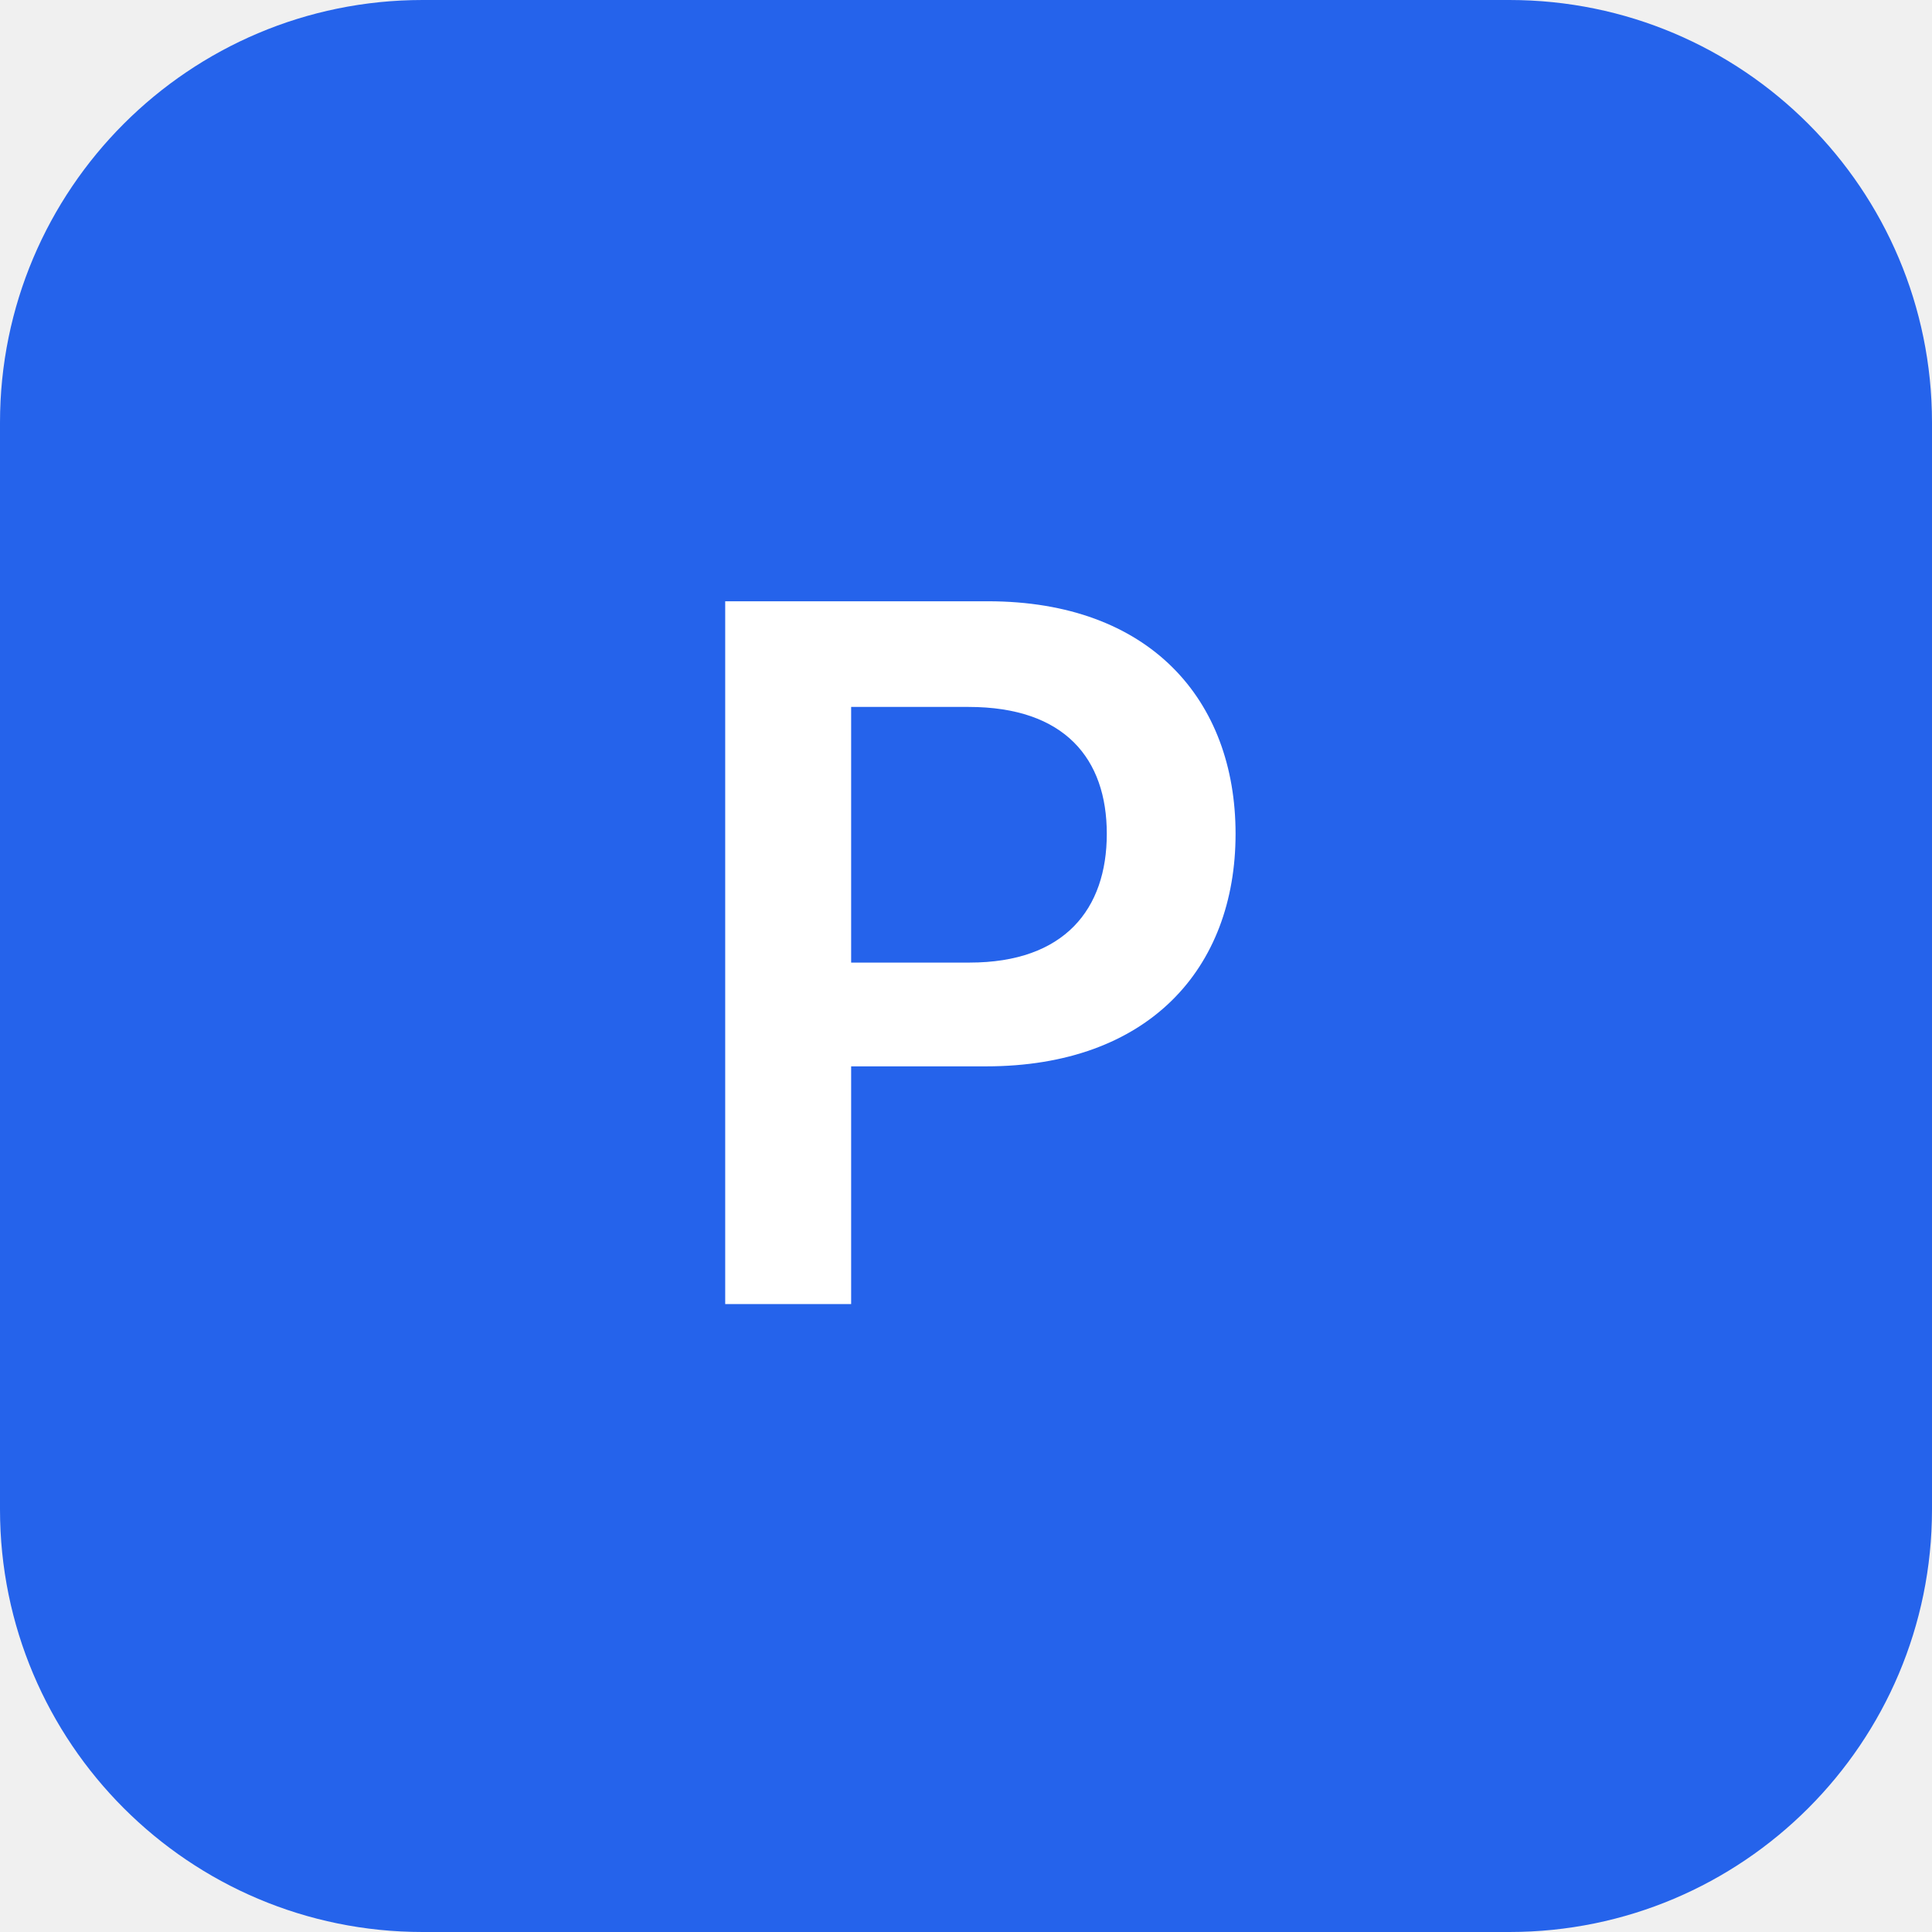
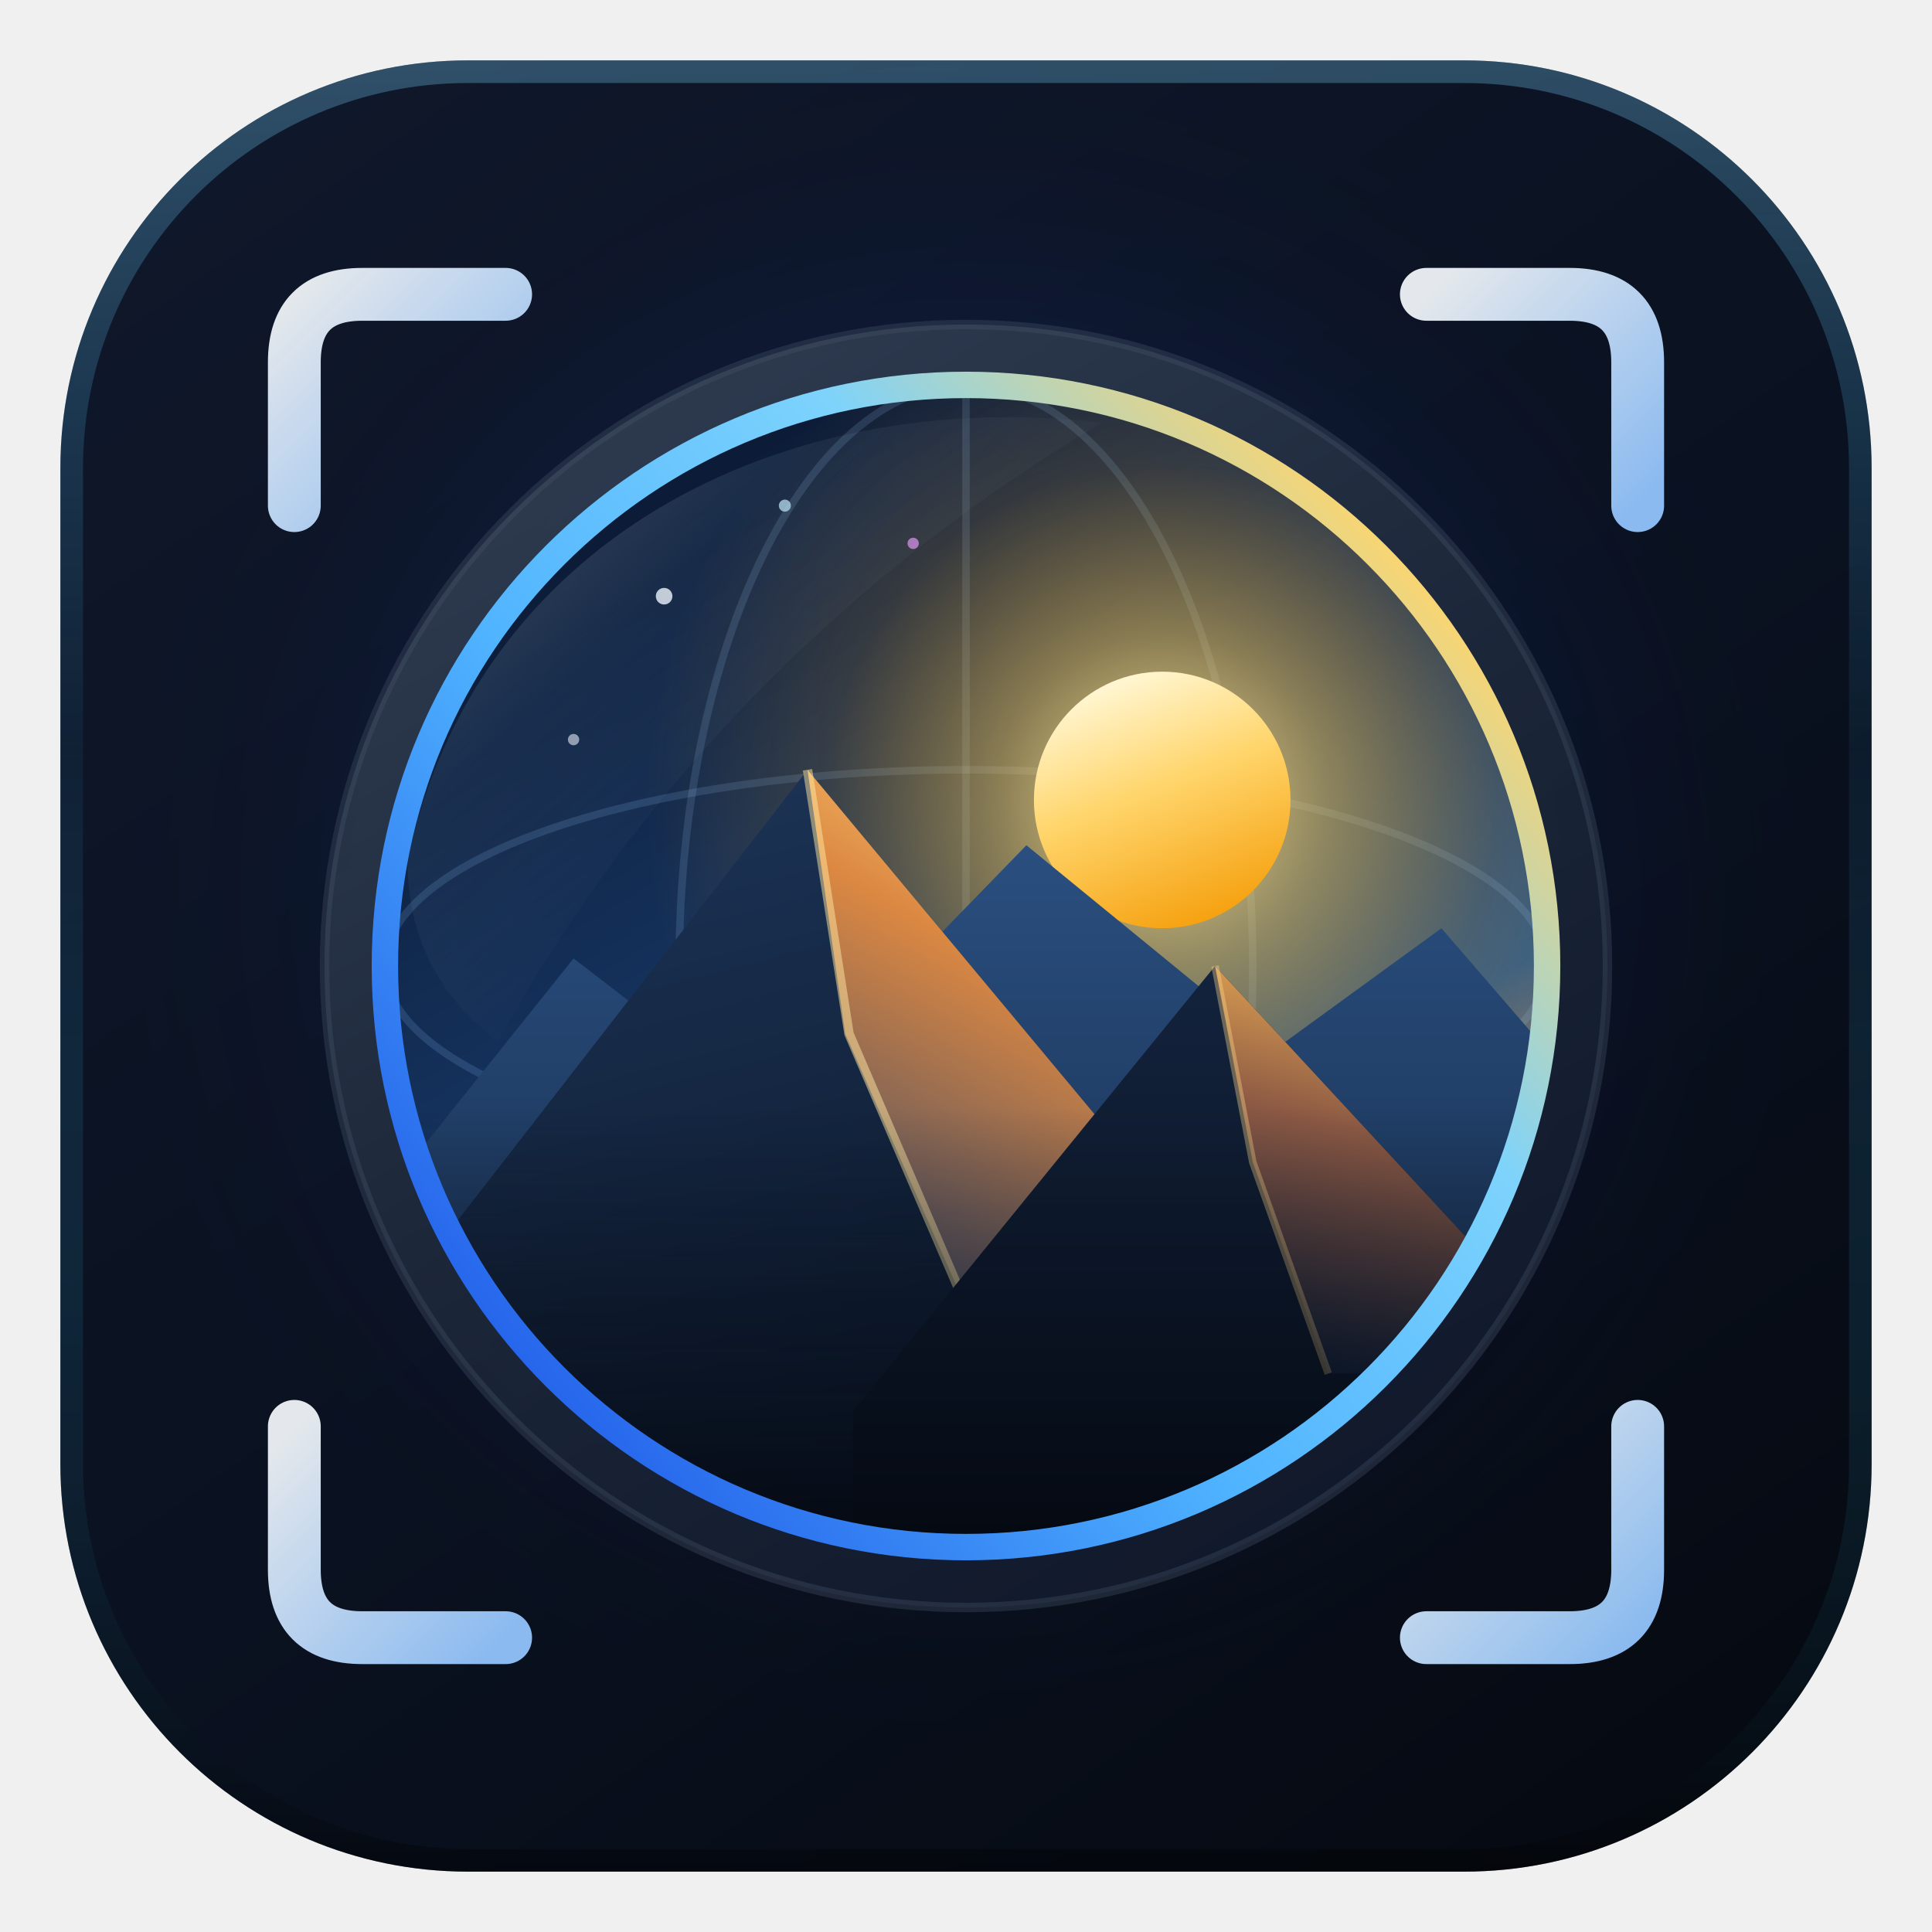
- <svg xmlns="http://www.w3.org/2000/svg" viewBox="0 0 64 64">
-   <rect width="64" height="64" rx="14" fill="#2563eb" />
-   <text x="32" y="32" dy="0.35em" text-anchor="middle" font-family="ui-sans-serif, system-ui, -apple-system, sans-serif" font-size="32" font-weight="600" fill="#ffffff">P</text>
+ <svg xmlns="http://www.w3.org/2000/svg" viewBox="0 0 512 512" width="512" height="512">
+   <defs>
+     <linearGradient id="bgGrad" x1="0.15" y1="0" x2="0.85" y2="1">
+       <stop offset="0%" stop-color="#0f172a" />
+       <stop offset="55%" stop-color="#0a1120" />
+       <stop offset="100%" stop-color="#060a12" />
+     </linearGradient>
+     <linearGradient id="bgRim" x1="0.5" y1="0" x2="0.5" y2="1">
+       <stop offset="0%" stop-color="#7dd3fc" stop-opacity="0.3" />
+       <stop offset="38%" stop-color="#38bdf8" stop-opacity="0.07" />
+       <stop offset="100%" stop-color="#000000" stop-opacity="0.4" />
+     </linearGradient>
+     <radialGradient id="ambientGlow" cx="0.5" cy="0.46" r="0.48">
+       <stop offset="0%" stop-color="#38bdf8" stop-opacity="0.24" />
+       <stop offset="65%" stop-color="#1d4ed8" stop-opacity="0.07" />
+       <stop offset="100%" stop-color="#0a1120" stop-opacity="0" />
+     </radialGradient>
+     <linearGradient id="skyGrad" x1="0.25" y1="0.05" x2="0.75" y2="0.88">
+       <stop offset="0%" stop-color="#0b1933" />
+       <stop offset="48%" stop-color="#163663" />
+       <stop offset="78%" stop-color="#2b5a8c" />
+       <stop offset="100%" stop-color="#e59745" />
+     </linearGradient>
+     <radialGradient id="sunHalo" cx="0.5" cy="0.5" r="0.5">
+       <stop offset="0%" stop-color="#fff0b3" stop-opacity="0.95" />
+       <stop offset="32%" stop-color="#ffc94d" stop-opacity="0.5" />
+       <stop offset="65%" stop-color="#f59e0b" stop-opacity="0.16" />
+       <stop offset="100%" stop-color="#f59e0b" stop-opacity="0" />
+     </radialGradient>
+     <linearGradient id="sunDisc" x1="0.3" y1="0" x2="0.7" y2="1">
+       <stop offset="0%" stop-color="#fff9db" />
+       <stop offset="45%" stop-color="#ffd56b" />
+       <stop offset="100%" stop-color="#f59e0b" />
+     </linearGradient>
+     <linearGradient id="mtnBack" x1="0.5" y1="0" x2="0.5" y2="1">
+       <stop offset="0%" stop-color="#2a4f80" />
+       <stop offset="100%" stop-color="#11223b" />
+     </linearGradient>
+     <linearGradient id="mtnLit" x1="0.72" y1="0.08" x2="0.28" y2="1">
+       <stop offset="0%" stop-color="#ffd479" />
+       <stop offset="36%" stop-color="#dc8842" />
+       <stop offset="100%" stop-color="#364666" />
+     </linearGradient>
+     <linearGradient id="mtnShadow" x1="0.3" y1="0" x2="0.6" y2="1">
+       <stop offset="0%" stop-color="#1c3457" />
+       <stop offset="100%" stop-color="#091221" />
+     </linearGradient>
+     <linearGradient id="mtnFrontLit" x1="0.62" y1="0" x2="0.38" y2="1">
+       <stop offset="0%" stop-color="#f7b756" />
+       <stop offset="44%" stop-color="#8c5944" />
+       <stop offset="100%" stop-color="#142138" />
+     </linearGradient>
+     <linearGradient id="mtnFrontShadow" x1="0.5" y1="0" x2="0.5" y2="1">
+       <stop offset="0%" stop-color="#13233d" />
+       <stop offset="100%" stop-color="#070d18" />
+     </linearGradient>
+     <linearGradient id="globeBottomShade" x1="0.5" y1="0.62" x2="0.5" y2="1">
+       <stop offset="0%" stop-color="#060c17" stop-opacity="0" />
+       <stop offset="65%" stop-color="#060c17" stop-opacity="0.55" />
+       <stop offset="100%" stop-color="#040810" stop-opacity="0.9" />
+     </linearGradient>
+     <linearGradient id="globeRing" x1="0.1" y1="0.85" x2="0.9" y2="0.15">
+       <stop offset="0%" stop-color="#2563eb" />
+       <stop offset="38%" stop-color="#4fb3ff" />
+       <stop offset="72%" stop-color="#7dd3fc" />
+       <stop offset="100%" stop-color="#ffd56b" />
+     </linearGradient>
+     <linearGradient id="lensBezel" x1="0.2" y1="0" x2="0.8" y2="1">
+       <stop offset="0%" stop-color="#334155" stop-opacity="0.9" />
+       <stop offset="50%" stop-color="#1e293b" stop-opacity="0.85" />
+       <stop offset="100%" stop-color="#0f172a" stop-opacity="0.95" />
+     </linearGradient>
+     <linearGradient id="glassSheen" x1="0.15" y1="0.05" x2="0.65" y2="0.55">
+       <stop offset="0%" stop-color="#ffffff" stop-opacity="0.22" />
+       <stop offset="45%" stop-color="#bae6fd" stop-opacity="0.06" />
+       <stop offset="100%" stop-color="#ffffff" stop-opacity="0" />
+     </linearGradient>
+     <linearGradient id="bracketGrad" x1="0" y1="0" x2="1" y2="1">
+       <stop offset="0%" stop-color="#f1f5f9" />
+       <stop offset="100%" stop-color="#93c5fd" />
+     </linearGradient>
+     <clipPath id="globeClip">
+       <circle cx="256" cy="256" r="154" />
+     </clipPath>
+   </defs>
+   <rect x="16" y="16" width="480" height="480" rx="108" fill="url(#bgGrad)" />
+   <rect x="16" y="16" width="480" height="480" rx="108" fill="url(#ambientGlow)" />
+   <rect x="19" y="19" width="474" height="474" rx="105" fill="none" stroke="url(#bgRim)" stroke-width="6" />
+   <circle cx="256" cy="256" r="170" fill="url(#lensBezel)" stroke="#475569" stroke-opacity="0.35" stroke-width="2.5" />
+   <g clip-path="url(#globeClip)">
+     <rect x="100" y="100" width="312" height="312" fill="url(#skyGrad)" />
+     <circle cx="176" cy="158" r="2.2" fill="#e2e8f0" opacity="0.85" />
+     <circle cx="208" cy="134" r="1.6" fill="#bae6fd" opacity="0.72" />
+     <circle cx="152" cy="196" r="1.5" fill="#e2e8f0" opacity="0.6" />
+     <circle cx="242" cy="144" r="1.5" fill="#c084fc" opacity="0.8" />
+     <g fill="none" stroke="#93c5fd" stroke-opacity="0.16" stroke-width="2">
+       <ellipse cx="256" cy="256" rx="76" ry="154" />
+       <ellipse cx="256" cy="256" rx="154" ry="52" />
+       <line x1="256" y1="102" x2="256" y2="410" />
+     </g>
+     <circle cx="308" cy="212" r="138" fill="url(#sunHalo)" />
+     <circle cx="308" cy="212" r="34" fill="url(#sunDisc)" />
+     <path d="M96 324 L152 254 L204 294 L272 224 L338 278 L382 246 L420 290 L420 420 L96 420 Z" fill="url(#mtnBack)" />
+     <path d="M96 356 L214 204 L344 360 L344 420 L96 420 Z" fill="url(#mtnShadow)" />
+     <path d="M214 204 L344 360 L262 360 L224 274 L214 204 Z" fill="url(#mtnLit)" />
+     <path d="M214 204 L225 274 L262 360" fill="none" stroke="#ffe8a3" stroke-opacity="0.5" stroke-width="2.5" stroke-linejoin="round" />
+     <path d="M226 374 L322 256 L422 364 L422 420 L226 420 Z" fill="url(#mtnFrontShadow)" />
+     <path d="M322 256 L422 364 L352 364 L332 308 Z" fill="url(#mtnFrontLit)" />
+     <path d="M322 256 L332 308 L352 364" fill="none" stroke="#ffd88a" stroke-opacity="0.38" stroke-width="2" stroke-linejoin="round" />
+     <rect x="100" y="100" width="312" height="312" fill="url(#globeBottomShade)" />
+     <path d="M108 228 C126 144 206 102 292 112 C238 144 176 196 132 276 C116 264 108 248 108 228 Z" fill="url(#glassSheen)" />
+   </g>
+   <circle cx="256" cy="256" r="154" fill="none" stroke="url(#globeRing)" stroke-width="7" />
+   <g fill="none" stroke="url(#bracketGrad)" stroke-width="14" stroke-linecap="round" stroke-linejoin="round" opacity="0.94">
+     <path d="M78 134 L78 96 Q78 78 96 78 L134 78" />
+     <path d="M378 78 L416 78 Q434 78 434 96 L434 134" />
+     <path d="M78 378 L78 416 Q78 434 96 434 L134 434" />
+     <path d="M378 434 L416 434 Q434 434 434 416 L434 378" />
+   </g>
</svg>
